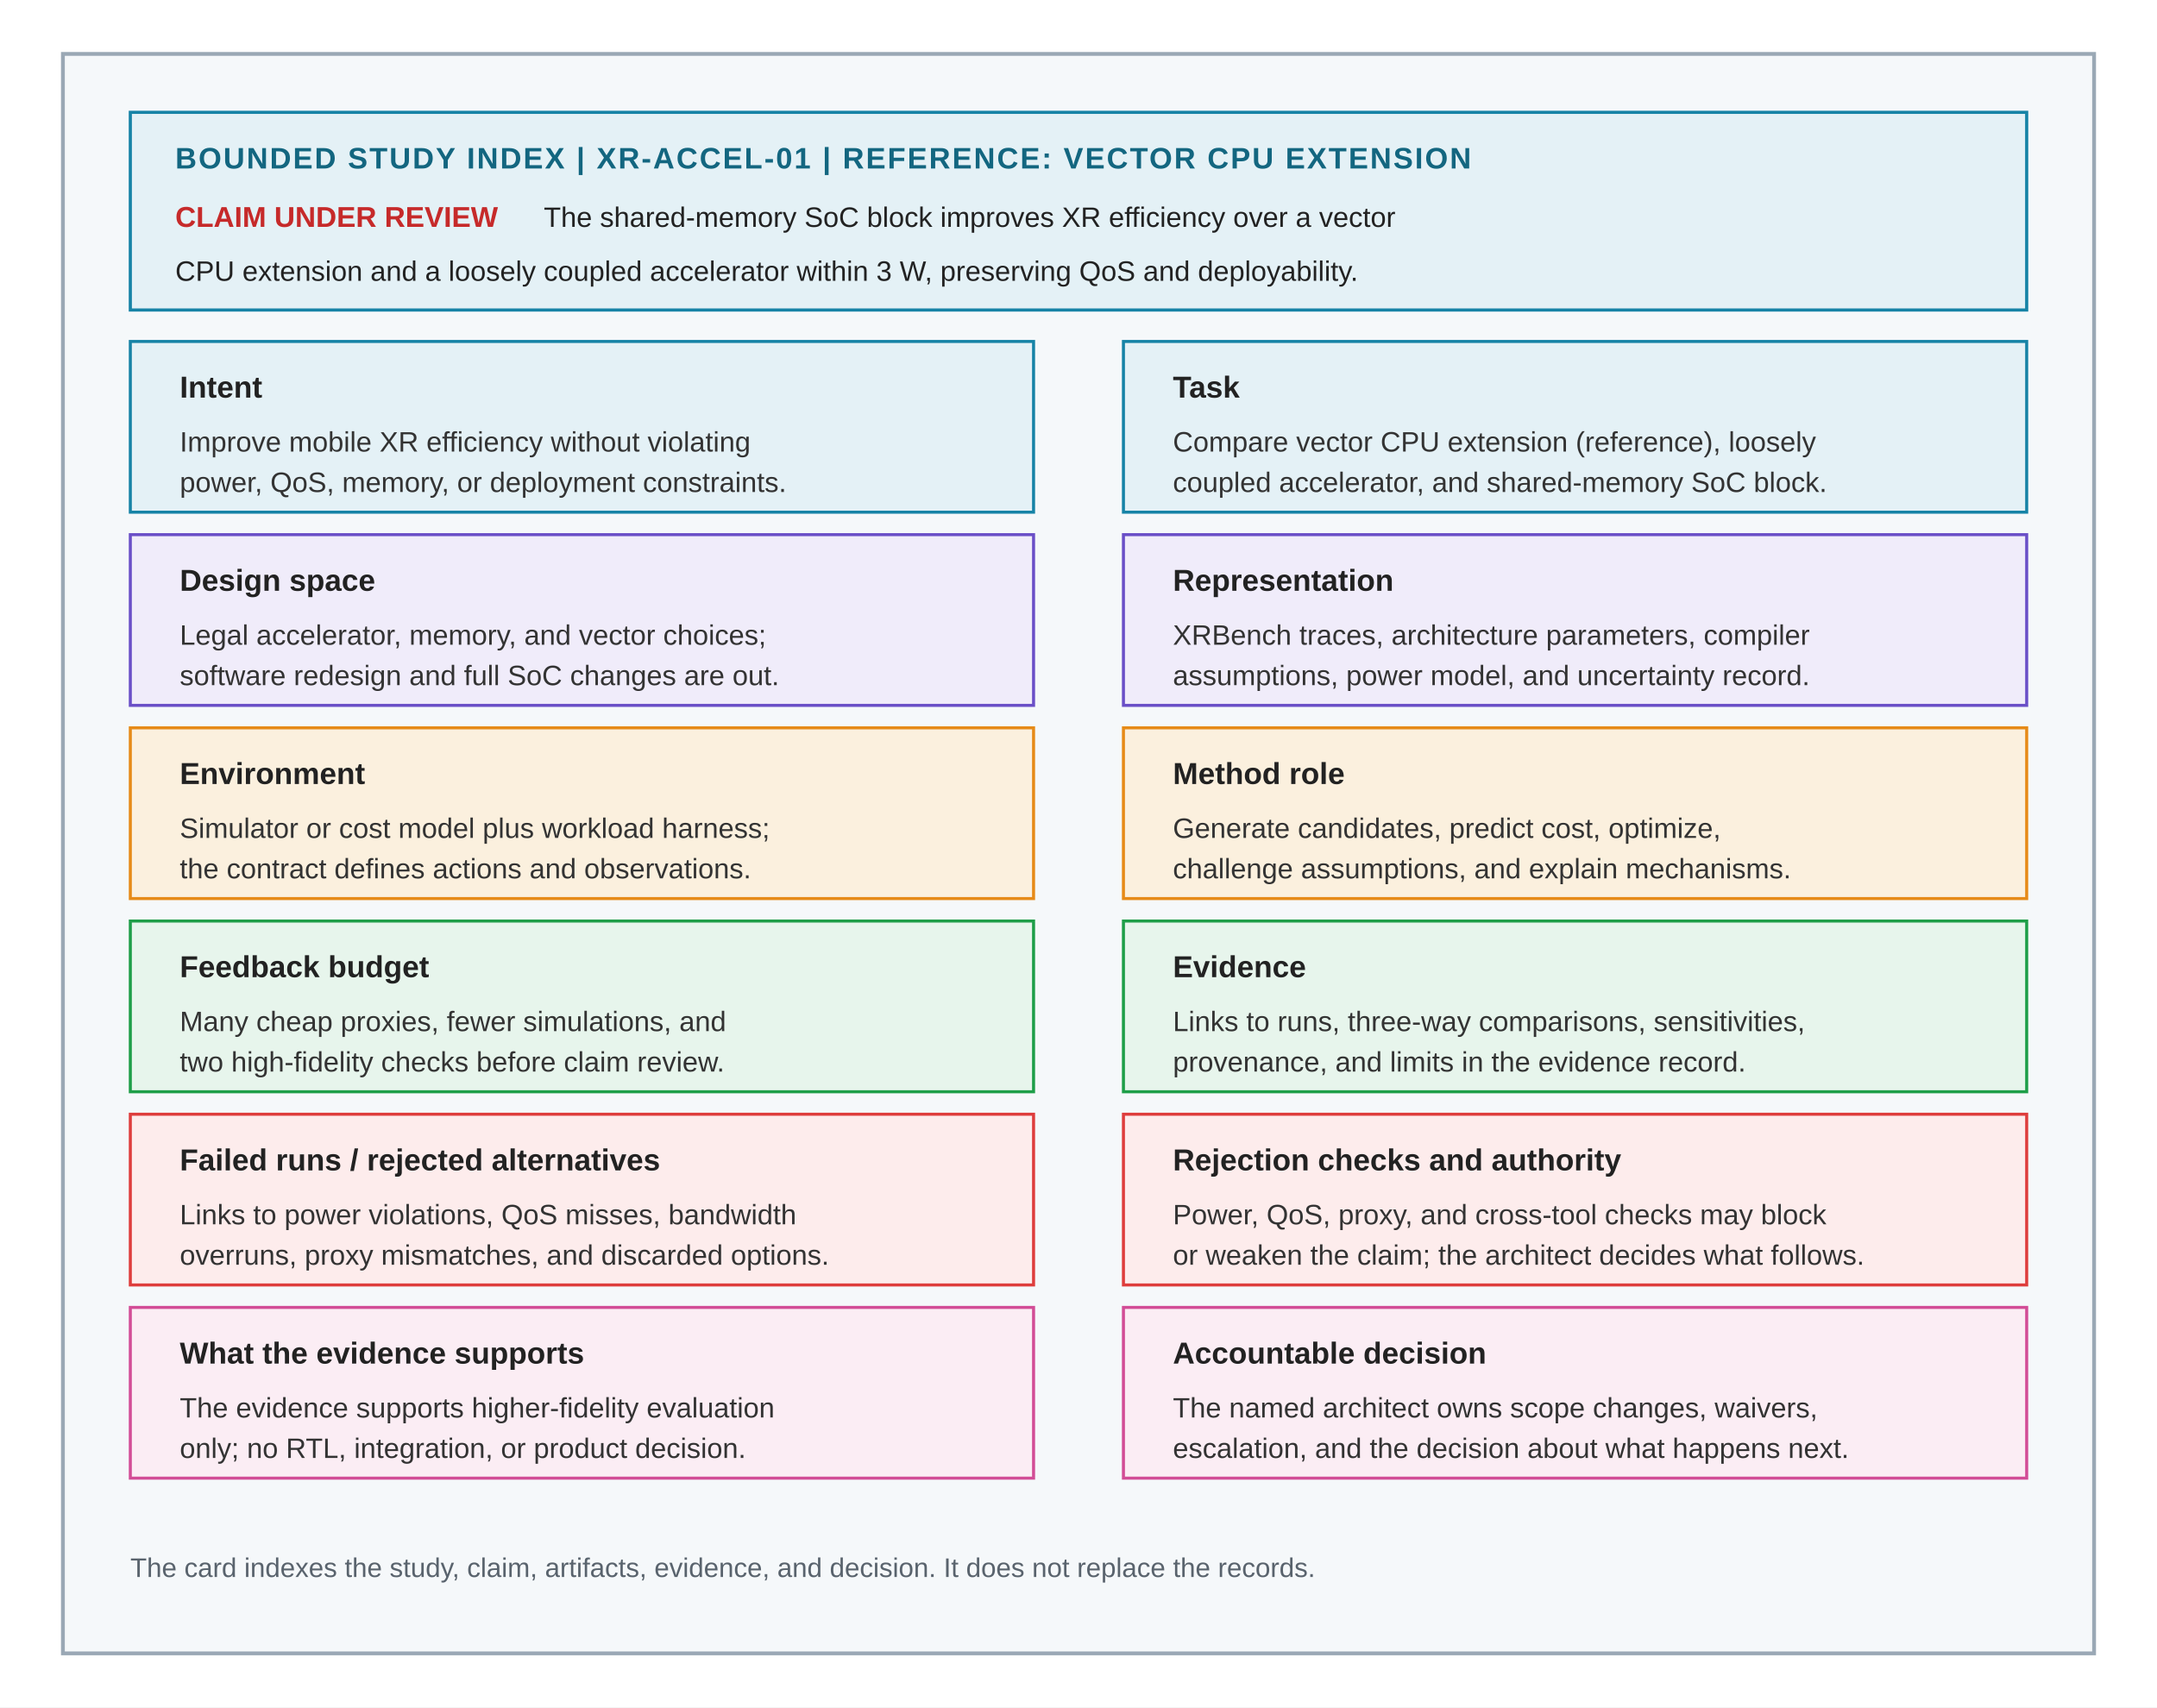
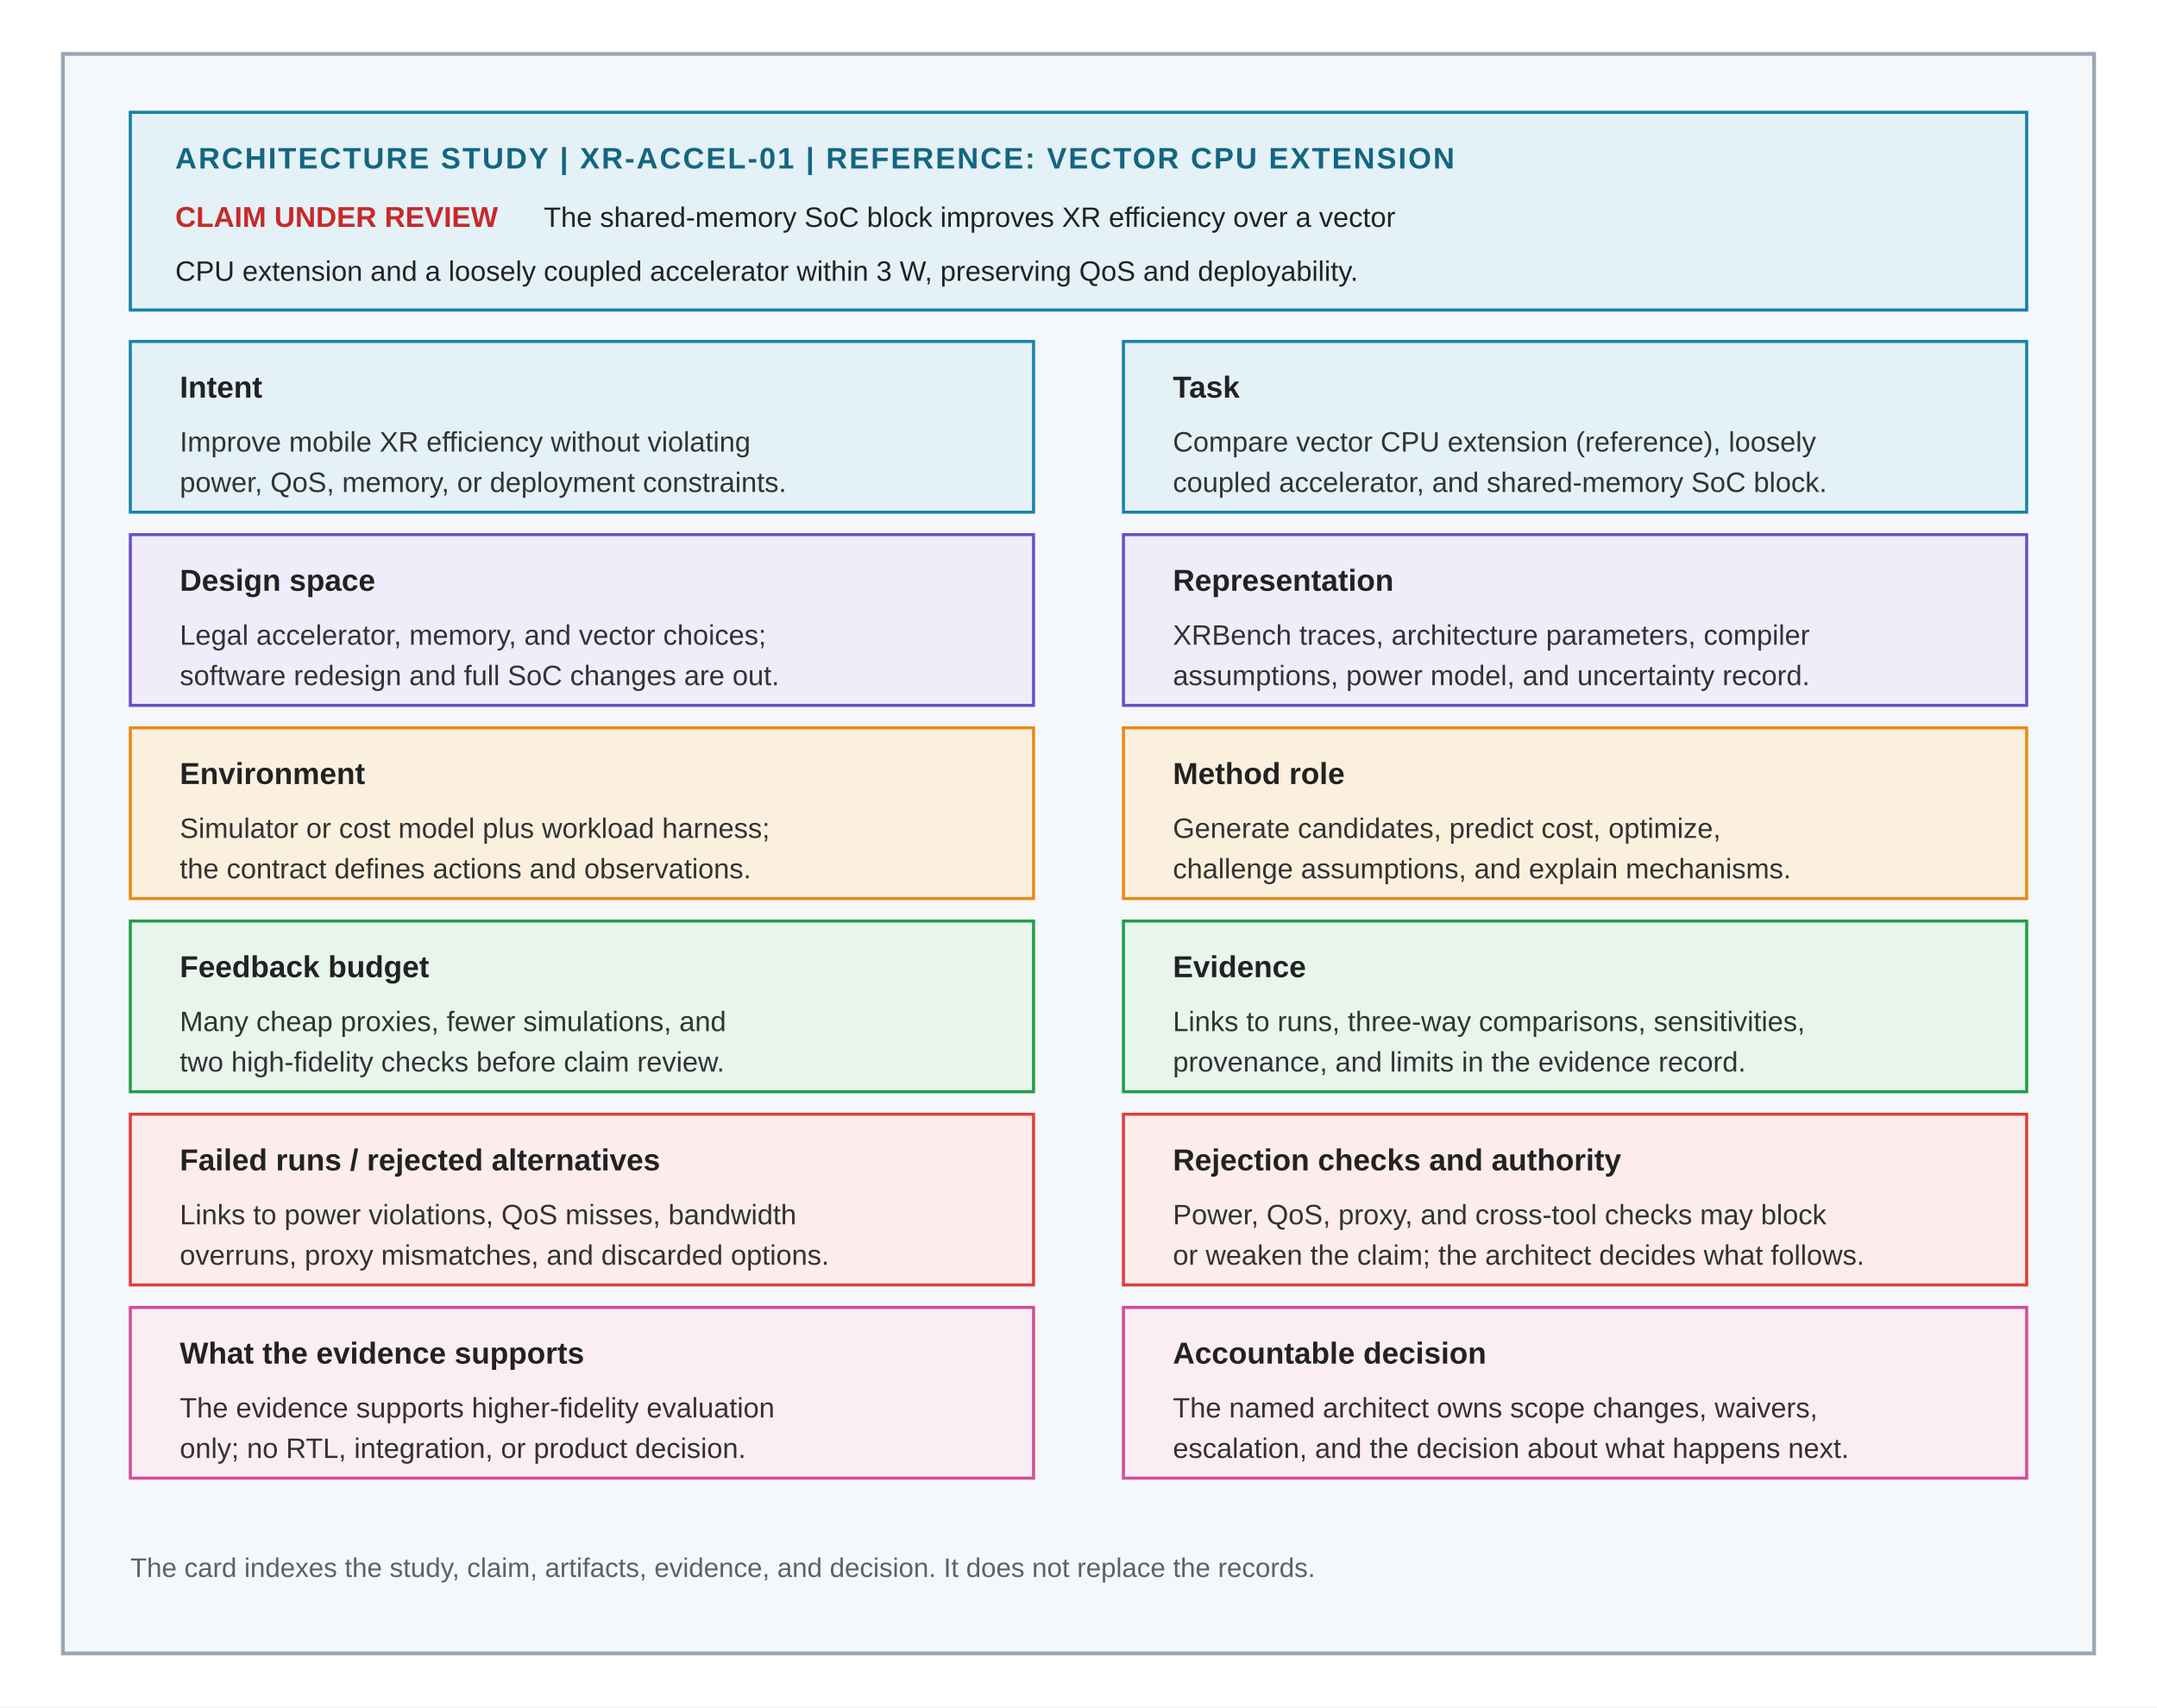
<svg xmlns="http://www.w3.org/2000/svg" viewBox="0 0 960 760" role="img" aria-labelledby="card-title card-desc">
  <defs>
    <style>
      .font { font-family: Arial, Helvetica, sans-serif; }
      .eyebrow { font-size: 13.2px; font-weight: 700; fill: #136680; letter-spacing: 0.8px; }
      .claim-label { font-size: 12.8px; font-weight: 700; fill: #C62A2A; }
      .claim { font-size: 12.5px; fill: #222222; }
      .card { fill: #F5F8FA; stroke: #9AA8B5; stroke-width: 1.7; }
      .prompt-box { fill: #E4F1F6; stroke: #1683A6; stroke-width: 1.4; }
      .tile { fill: #FFFFFF; stroke-width: 1.35; }
      .workload { stroke: #1683A6; fill: #E4F1F6; }
      .design { stroke: #6A4FC7; fill: #F0ECFA; }
      .methods { stroke: #E68A17; fill: #FBF0DE; }
      .constraints { stroke: #DE3D3C; fill: #FDECEC; }
      .evidence { stroke: #1E9E48; fill: #E7F5EC; }
      .decision { stroke: #D24D96; fill: #FBEDF4; }
      .label { font-size: 13.5px; font-weight: 700; fill: #222222; }
      .body { font-size: 12.5px; fill: #333333; }
      .note { font-size: 12px; fill: #59636D; }
    </style>
  </defs>
  <rect width="960" height="760" fill="#FFFFFF" />
  <rect class="card" x="28" y="24" width="904" height="712" />
  <rect class="prompt-box" x="58" y="50" width="844" height="88" />
-   <text class="font eyebrow" x="78" y="75">BOUNDED STUDY INDEX | XR-ACCEL-01 | REFERENCE: VECTOR CPU EXTENSION</text>
+   <text class="font eyebrow" x="78" y="75">ARCHITECTURE STUDY | XR-ACCEL-01 | REFERENCE: VECTOR CPU EXTENSION</text>
  <text class="font claim-label" x="78" y="101">CLAIM UNDER REVIEW</text>
  <text class="font claim" x="242" y="101">The shared-memory SoC block improves XR efficiency over a vector</text>
  <text class="font claim" x="78" y="125">CPU extension and a loosely coupled accelerator within 3 W, preserving QoS and deployability.</text>
  <g class="font">
    <rect class="tile workload" x="58" y="152" width="402" height="76" />
    <text class="label" x="80" y="177">Intent</text>
    <text class="body" x="80" y="201">Improve mobile XR efficiency without violating</text>
    <text class="body" x="80" y="219">power, QoS, memory, or deployment constraints.</text>
    <rect class="tile workload" x="500" y="152" width="402" height="76" />
    <text class="label" x="522" y="177">Task</text>
    <text class="body" x="522" y="201">Compare vector CPU extension (reference), loosely</text>
    <text class="body" x="522" y="219">coupled accelerator, and shared-memory SoC block.</text>
    <rect class="tile design" x="58" y="238" width="402" height="76" />
    <text class="label" x="80" y="263">Design space</text>
    <text class="body" x="80" y="287">Legal accelerator, memory, and vector choices;</text>
    <text class="body" x="80" y="305">software redesign and full SoC changes are out.</text>
    <rect class="tile design" x="500" y="238" width="402" height="76" />
    <text class="label" x="522" y="263">Representation</text>
    <text class="body" x="522" y="287">XRBench traces, architecture parameters, compiler</text>
    <text class="body" x="522" y="305">assumptions, power model, and uncertainty record.</text>
    <rect class="tile methods" x="58" y="324" width="402" height="76" />
    <text class="label" x="80" y="349">Environment</text>
    <text class="body" x="80" y="373">Simulator or cost model plus workload harness;</text>
    <text class="body" x="80" y="391">the contract defines actions and observations.</text>
    <rect class="tile methods" x="500" y="324" width="402" height="76" />
    <text class="label" x="522" y="349">Method role</text>
    <text class="body" x="522" y="373">Generate candidates, predict cost, optimize,</text>
    <text class="body" x="522" y="391">challenge assumptions, and explain mechanisms.</text>
    <rect class="tile evidence" x="58" y="410" width="402" height="76" />
    <text class="label" x="80" y="435">Feedback budget</text>
    <text class="body" x="80" y="459">Many cheap proxies, fewer simulations, and</text>
    <text class="body" x="80" y="477">two high-fidelity checks before claim review.</text>
    <rect class="tile evidence" x="500" y="410" width="402" height="76" />
    <text class="label" x="522" y="435">Evidence</text>
    <text class="body" x="522" y="459">Links to runs, three-way comparisons, sensitivities,</text>
    <text class="body" x="522" y="477">provenance, and limits in the evidence record.</text>
    <rect class="tile constraints" x="58" y="496" width="402" height="76" />
    <text class="label" x="80" y="521">Failed runs / rejected alternatives</text>
    <text class="body" x="80" y="545">Links to power violations, QoS misses, bandwidth</text>
    <text class="body" x="80" y="563">overruns, proxy mismatches, and discarded options.</text>
    <rect class="tile constraints" x="500" y="496" width="402" height="76" />
    <text class="label" x="522" y="521">Rejection checks and authority</text>
    <text class="body" x="522" y="545">Power, QoS, proxy, and cross-tool checks may block</text>
    <text class="body" x="522" y="563">or weaken the claim; the architect decides what follows.</text>
    <rect class="tile decision" x="58" y="582" width="402" height="76" />
    <text class="label" x="80" y="607">What the evidence supports</text>
    <text class="body" x="80" y="631">The evidence supports higher-fidelity evaluation</text>
    <text class="body" x="80" y="649">only; no RTL, integration, or product decision.</text>
    <rect class="tile decision" x="500" y="582" width="402" height="76" />
    <text class="label" x="522" y="607">Accountable decision</text>
    <text class="body" x="522" y="631">The named architect owns scope changes, waivers,</text>
    <text class="body" x="522" y="649">escalation, and the decision about what happens next.</text>
  </g>
  <text class="font note" x="58" y="702">The card indexes the study, claim, artifacts, evidence, and decision. It does not replace the records.</text>
</svg>
